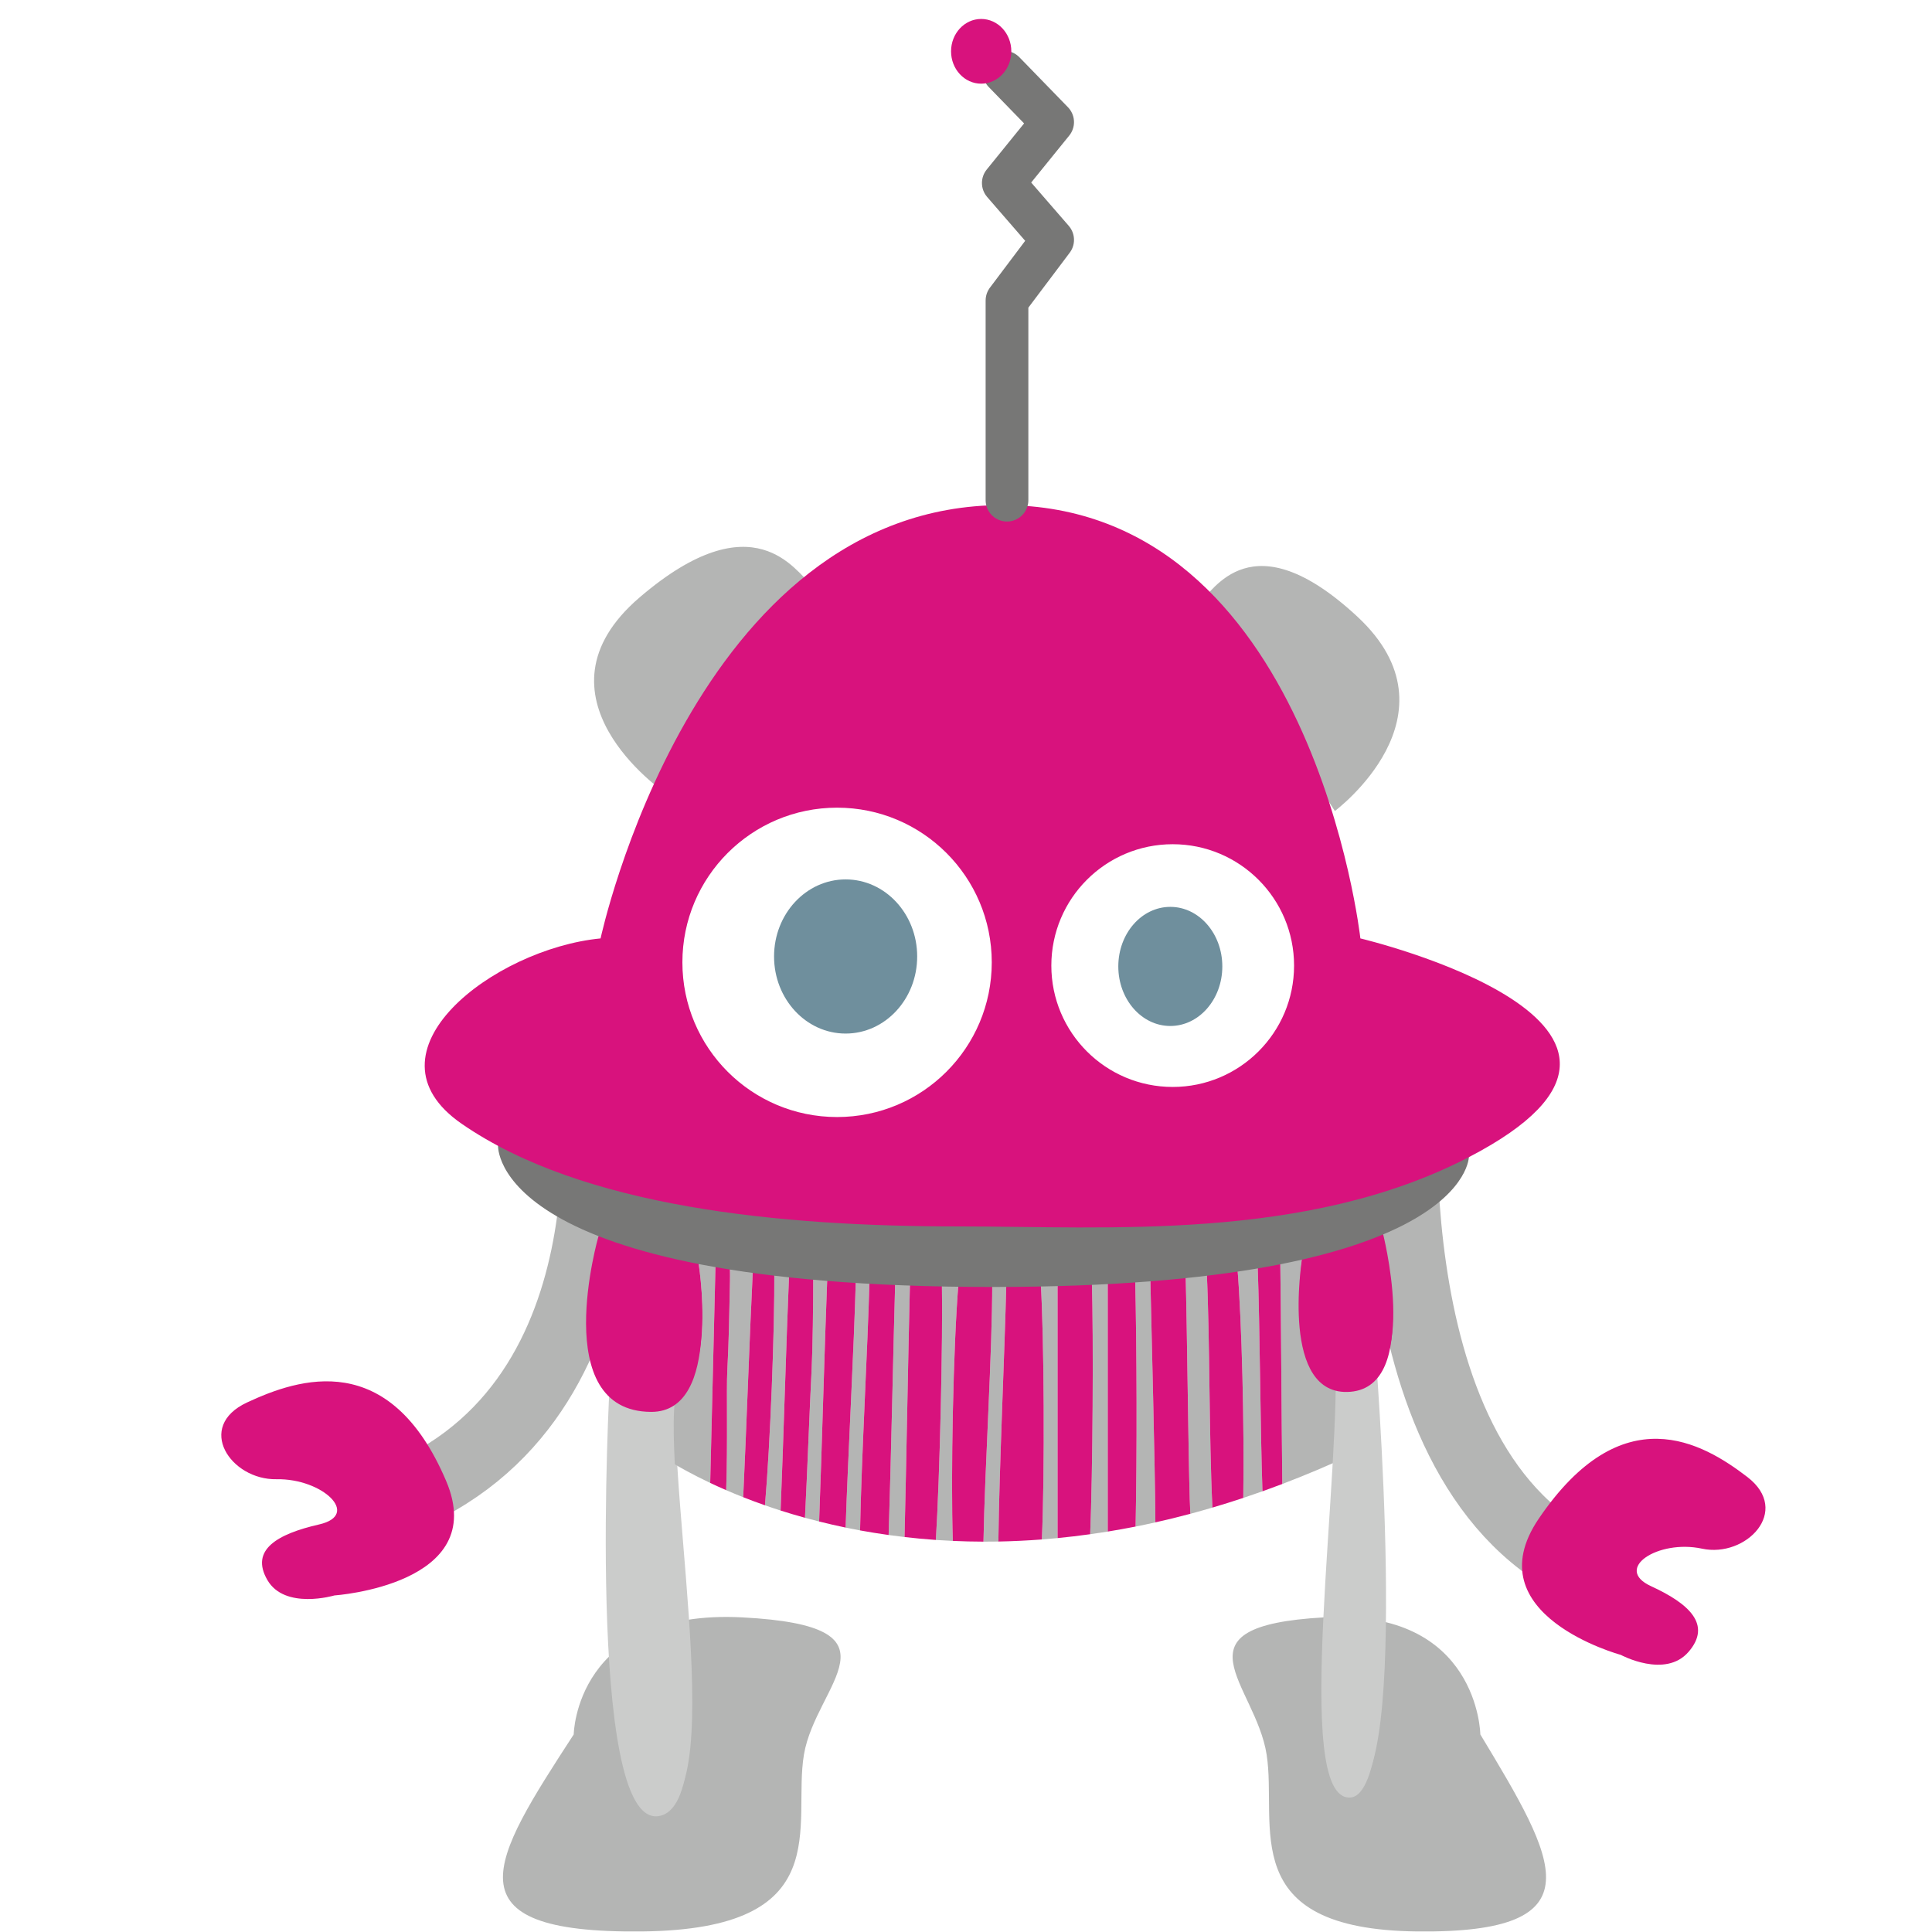
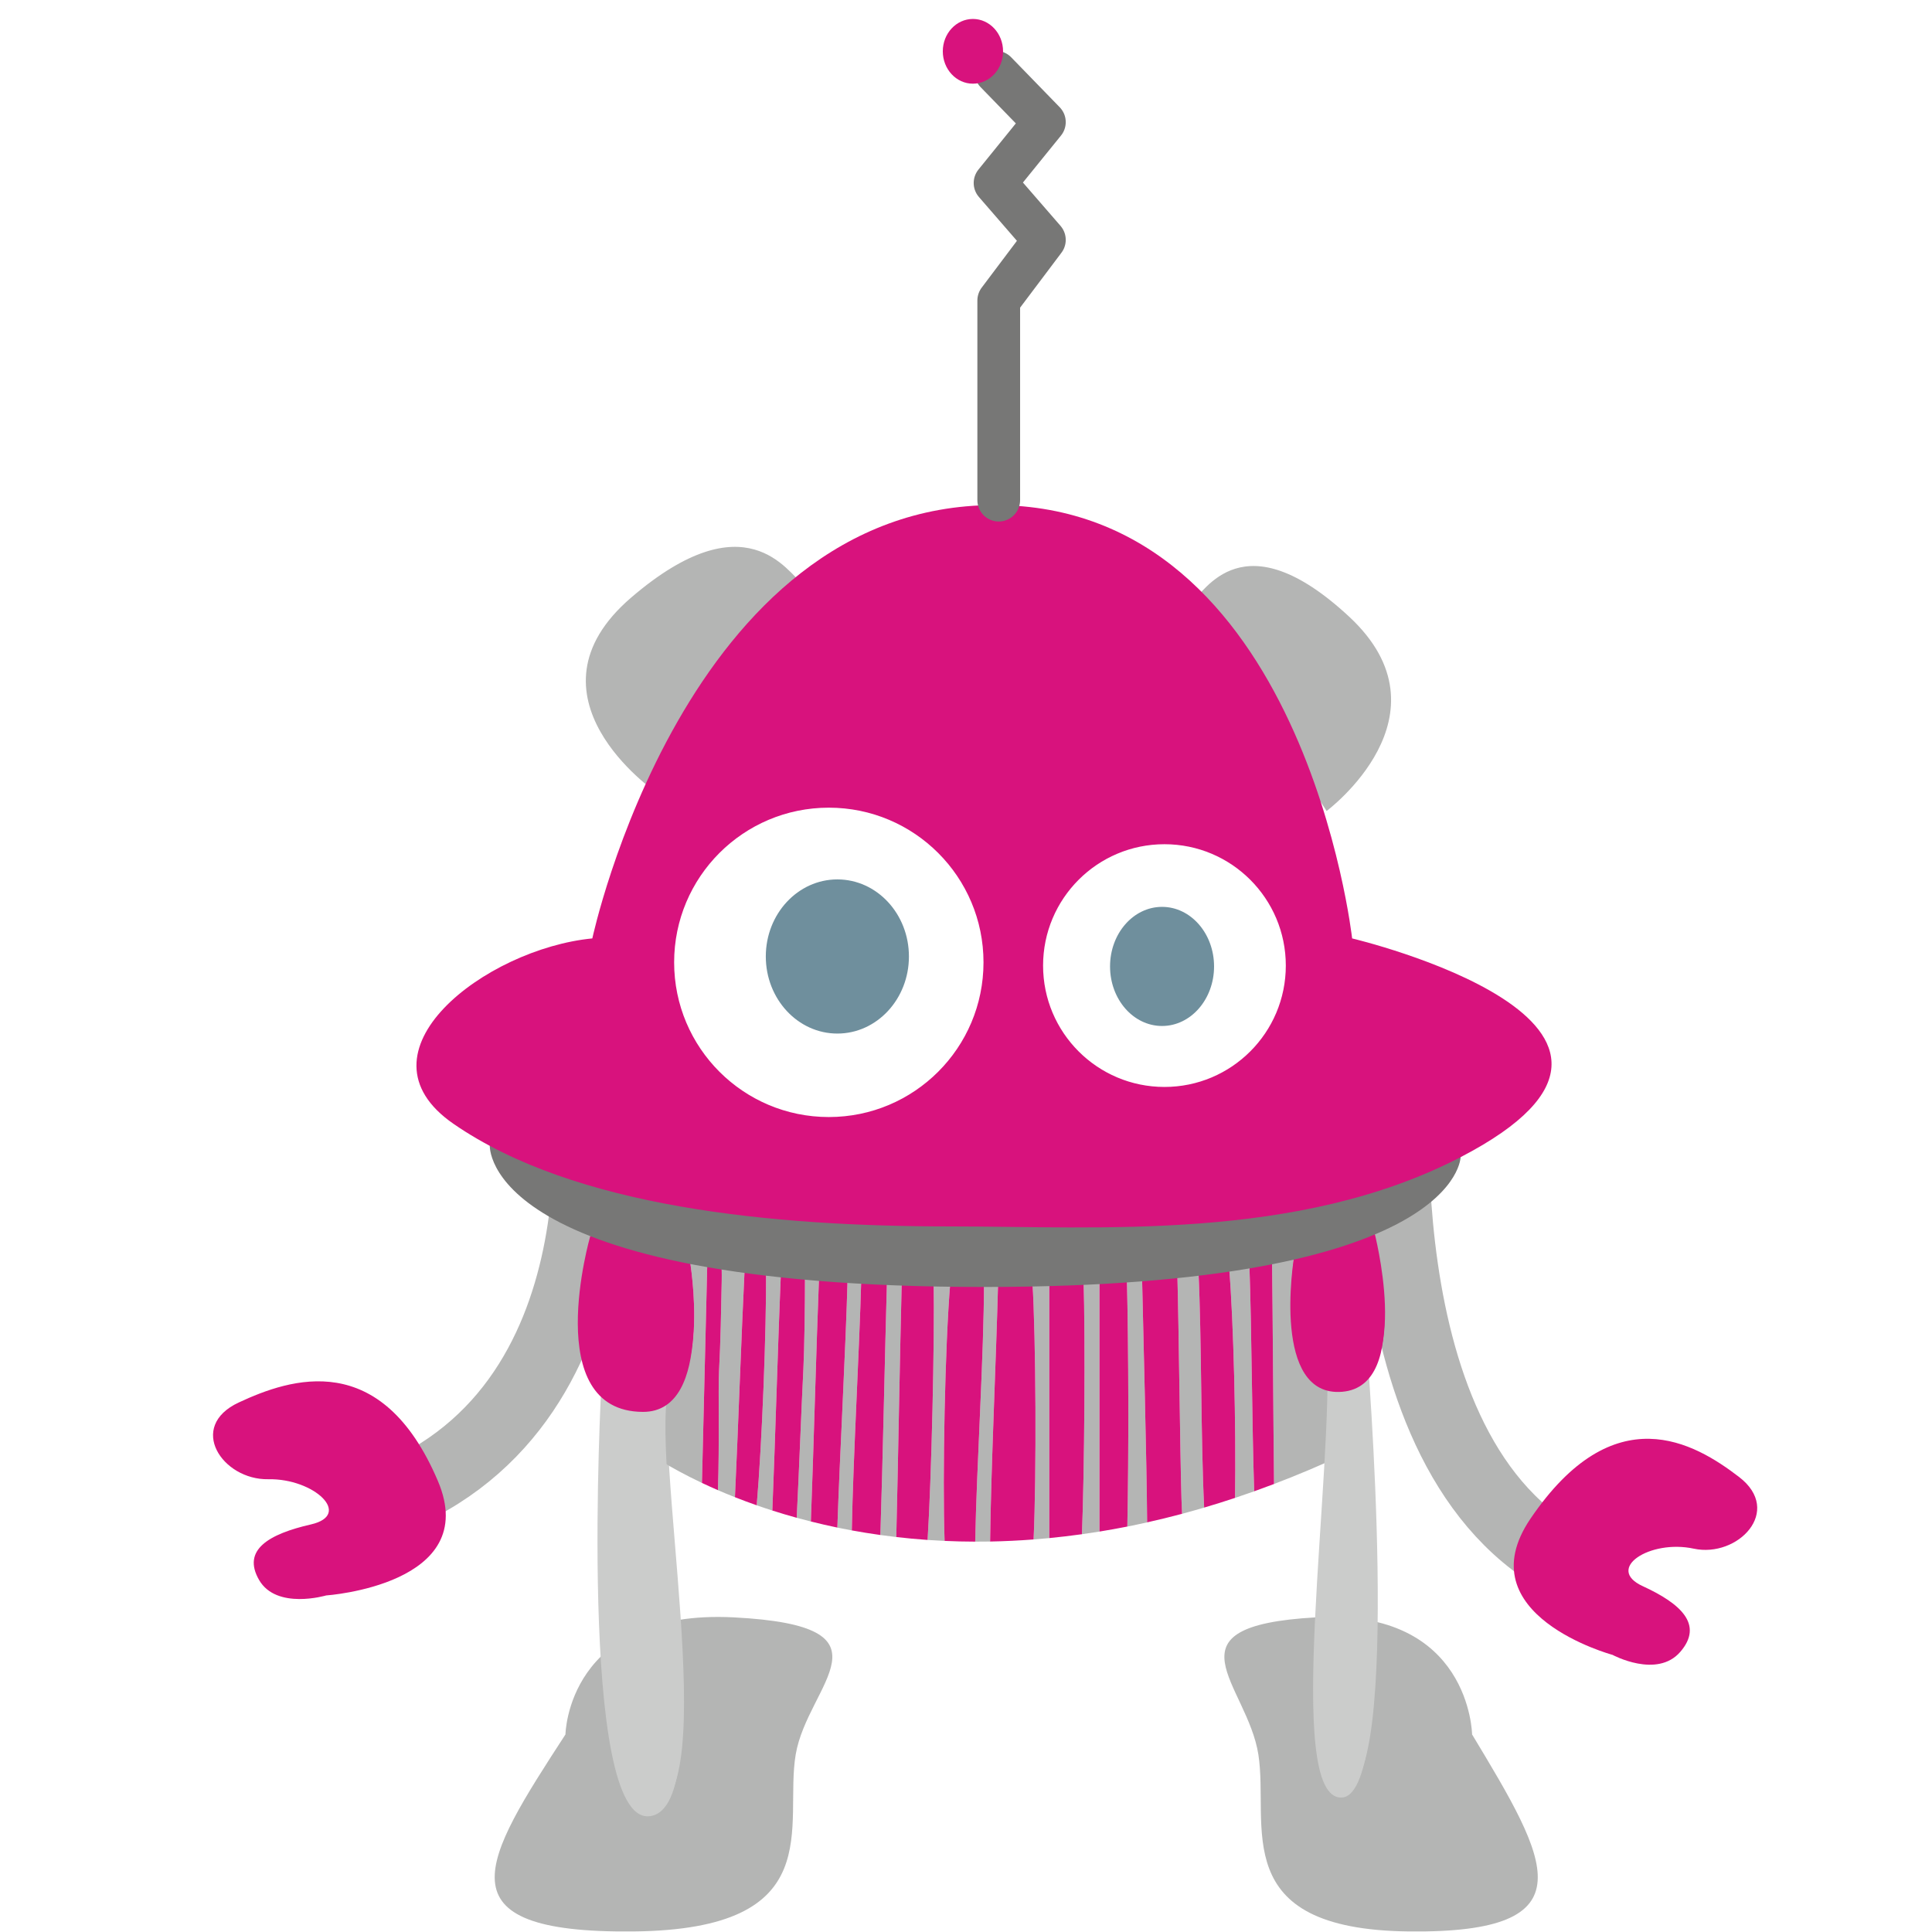
<svg xmlns="http://www.w3.org/2000/svg" width="234" height="234">
  <g fill="none" fill-rule="evenodd">
-     <path d="M170.158 127.461s-5.163 49.083 21.256 62.133M71.878 130.35s6.231 41.01-25.658 51.915" stroke="#B4B5B4" stroke-width="8.625" stroke-linecap="round" stroke-linejoin="round" />
-     <path d="M80.409 95.903S63.536 84.297 77.464 72.36c13.927-11.938 18.932-2.985 20.74-1.658m63.473 27.523s15.583-11.606 2.72-23.544c-12.862-11.938-17.485-2.984-19.155-1.658M69.487 210.072s.215-15.228 20.412-14.178c20.195 1.051 8.914 8.054 7.473 16.616-1.44 8.562 4.205 21.181-19.644 21.424-23.848.244-18.185-8.546-8.241-23.862m109.809 0s-.198-15.228-18.947-14.178c-18.745 1.051-8.274 8.054-6.937 16.616 1.336 8.562-3.903 21.181 18.235 21.424 22.137.244 16.88-8.546 7.649-23.862" fill="#B4B5B4" fill-rule="nonzero" />
-     <path d="M74.078 166.77s-2.943 53.273 5.829 52.309c8.773-.963-.232-44.278 2.445-52.309 2.678-8.029-8.274 0-8.274 0m92.473-3.568s4.382 53.292-2.798 53.616c-7.178.326-.852-39.585-1.826-54.913-.973-15.334 4.624 1.297 4.624 1.297" fill="#CBCCCB" fill-rule="nonzero" />
-     <path d="M137.484 154.747c.214 8.748.235 21.406.057 30.147.792-.156 1.591-.327 2.397-.508-.055-7.689-.464-22.686-.617-29.774-.602.049-1.216.091-1.837.135m6.113-.518c.189 6.909.325 21.398.5 27.281.018.609.048 1.226.074 1.84.883-.239 1.776-.49 2.673-.754-.421-8.562-.295-20.391-.691-28.655-.832.101-1.679.197-2.556.288m-35.168.823c-.231 7.998-.518 22.368-.8 30.865.632.088 1.276.171 1.927.246.219-8.893.438-22.173.663-31.043-.604-.021-1.199-.044-1.79-.068m17.614.182c.425 6.725.506 23.351.144 31.222.629-.047 1.264-.104 1.904-.166v-31.1c-.671.018-1.359.031-2.048.044m6.198-.195c.214 7.127.108 23.313-.2 30.782.704-.098 1.412-.204 2.127-.321v-30.554c-.633.034-1.274.065-1.927.093m-11.979.252h-.083c.001 8.72-.894 22.271-1.063 31.429.595.003 1.198-.002 1.805-.013.106-8.984.753-22.618.967-31.424-.541.005-1.077.008-1.626.008m-4.158-.029c-.681-.01-1.359-.021-2.025-.036.135 7.052-.26 23.831-.73 31.29.675.046 1.363.085 2.058.116-.272-7.629.047-23.777.697-31.37m-31.562-2.782h-.012s3.063 17.502-5.262 17.922c.201 3.303.355 5.616.355 5.616s2.22 1.614 6.395 3.591l.65-26.733c-.73-.127-1.436-.261-2.126-.396m13.955 1.927c.009 3.454-.074 9.117-.193 11.425-.233 4.487-.523 12.438-.808 18 .556.153 1.13.303 1.715.448.331-8.733.658-21.248.993-29.725-.579-.047-1.145-.099-1.707-.148m-10.11-1.241c.044.956.03 1.762.025 2.024-.072 3.626-.131 7.259-.324 10.88-.117 2.21.065 8.855-.134 14.417.649.28 1.338.565 2.061.85.391-8.282.781-19.787 1.179-27.756-.965-.132-1.903-.269-2.807-.415m5.396.749c.048 7.246-.49 20.945-1.131 28.404.609.215 1.244.424 1.893.634.351-8.616.693-20.779 1.036-28.833-.609-.065-1.21-.135-1.798-.205m9.878.886c-.227 8.58-.947 21.38-1.241 30.217.573.119 1.156.233 1.749.342.167-8.919.917-21.87 1.146-30.46-.559-.032-1.108-.065-1.654-.099m54.112-2.819h-.004c-.864.197-1.764.389-2.705.576.094 6.743.153 19.168.245 27.18 2.859-1.09 5.781-2.321 8.768-3.72v-8.098c-.148.023-.29.054-.446.067-8.577.697-5.858-16.005-5.858-16.005m-7.908 1.464c.549 6.684.852 19.303.718 27.979.769-.257 1.544-.524 2.322-.801-.273-8.08-.293-19.432-.587-27.566-.792.134-1.611.264-2.453.388" fill="#B4B5B4" fill-rule="nonzero" />
-     <path d="M164.077 167.92c7.951-1.298 3.358-18.787 3.358-18.787h-.337c-.926.376-1.93.748-3.021 1.109v17.678m-85.131 2.5c.111 0 .213-.013.322-.018-.352-5.78-.848-14.588-.921-19.37" fill="#D8127D" fill-rule="nonzero" />
-     <path d="M84.53 152.48h.012c-2.27-.448-4.331-.933-6.195-1.448.073 4.782.569 13.59.921 19.37 8.325-.42 5.262-17.922 5.262-17.922m73.239-.498h.004s-2.719 16.702 5.858 16.005c.156-.013.298-.044.446-.067v-17.678c-1.847.614-3.939 1.199-6.308 1.74" fill="#D8127D" fill-rule="nonzero" />
-     <path d="M103.661 154.801c.546.034 1.095.067 1.654.099m14.864.391h.083c.549 0 1.085-.003 1.626-.008m-7.809-.057c.666.015 1.344.026 2.025.036" fill="#777776" fill-rule="nonzero" />
-     <path d="M126.043 155.234c-1.348.026-2.736.044-4.155.049-.214 8.806-.861 22.44-.967 31.424 1.71-.031 3.465-.114 5.266-.251.362-7.871.281-24.497-.144-31.222m17.554-1.005c-1.372.139-2.794.269-4.276.383.153 7.088.562 22.085.617 29.774 1.391-.308 2.802-.655 4.233-1.036-.026-.614-.056-1.231-.074-1.84-.175-5.883-.311-20.372-.5-27.281m-11.356.81c-1.345.06-2.724.112-4.15.151v31.1c1.295-.127 2.611-.282 3.95-.469.308-7.469.414-23.655.2-30.782m-16.137.223c-.65 7.593-.969 23.741-.697 31.37 1.209.055 2.446.086 3.709.088.169-9.158 1.064-22.709 1.063-31.429-1.394 0-2.745-.011-4.075-.029m-2.025-.036c-1.318-.026-2.604-.062-3.86-.106-.225 8.87-.444 22.15-.663 31.043 1.231.143 2.495.262 3.793.353.47-7.459.865-24.238.73-31.29m35.786-1.78c-1.187.176-2.422.34-3.712.495.396 8.264.27 20.093.691 28.655 1.233-.363 2.479-.751 3.739-1.171.134-8.676-.169-21.295-.718-27.979m-44.55 1.454c-.229 8.59-.979 21.541-1.146 30.46 1.117.205 2.272.391 3.46.557.282-8.497.569-22.867.8-30.865-1.06-.046-2.099-.096-3.114-.152m32.169-.153c-1.076.072-2.182.14-3.316.199V185.5c1.112-.181 2.235-.381 3.373-.606.178-8.741.157-21.399-.057-30.147m-37.28-.192c-.335 8.477-.662 20.992-.993 29.725 1.033.261 2.101.507 3.209.738.294-8.837 1.014-21.637 1.241-30.217-1.181-.075-2.339-.155-3.457-.246m-1.707-.148c-.998-.09-1.969-.186-2.916-.287-.343 8.054-.685 20.217-1.036 28.833.943.301 1.925.596 2.951.879.285-5.562.575-13.513.808-18 .119-2.308.202-7.971.193-11.425m-4.714-.492c-.888-.106-1.747-.218-2.589-.334-.398 7.969-.788 19.474-1.179 27.756.832.329 1.71.658 2.637.982.641-7.459 1.179-21.158 1.131-28.404m58.535-.857c.294 8.134.314 19.486.587 27.566.797-.285 1.597-.58 2.404-.886-.092-8.012-.151-20.437-.245-27.18-.88.173-1.798.339-2.746.5m-64.23 13.012c.193-3.621.252-7.254.324-10.88.005-.262.019-1.068-.025-2.024-.585-.095-1.158-.191-1.719-.29l-.65 26.733c.605.285 1.248.578 1.936.878.199-5.562.017-12.207.134-14.417" fill="#D8127D" fill-rule="nonzero" />
-     <path d="M73.841 167.669s-2.943 53.271 5.829 52.307c8.771-.961-.232-44.276 2.445-52.307 2.676-8.031-8.274 0-8.274 0m92.473-3.57s4.382 53.291-2.798 53.615c-7.18.327-.853-39.582-1.827-54.913-.972-15.331 4.625 1.298 4.625 1.298" fill="#CBCCCB" fill-rule="nonzero" />
-     <path d="M72.491 149.718s-6.148 21.241 6.375 21.287c8.736.031 5.584-17.942 5.584-17.942l73.243-.495s-2.718 16.699 5.86 16.002c8.576-.697 3.804-18.852 3.804-18.852" fill="#D8127D" fill-rule="nonzero" />
-     <path d="M60.322 138.732S59.29 155.876 120.182 155.876c57.756 0 57.728-15.777 57.728-15.777" fill="#777776" fill-rule="nonzero" />
-     <path d="M164.767 113.659s-5.84-52.483-43.311-52.483c-37.47 0-48.715 52.483-48.715 52.483-12.938 1.252-29.37 13.795-16.809 22.461 14.659 10.114 38.507 12.425 60.234 12.422 17.941-.002 42.03 1.829 61.741-8.391 30.941-16.044-13.14-26.492-13.14-26.492zm-63.383 21.635c-10.347 0-18.734-8.386-18.734-18.736 0-10.347 8.387-18.735 18.734-18.735 10.347 0 18.736 8.388 18.736 18.735 0 10.35-8.389 18.736-18.736 18.736zm40.652-3.645c-8.118 0-14.7-6.58-14.7-14.699 0-8.117 6.582-14.7 14.7-14.7 8.119 0 14.699 6.583 14.699 14.7 0 8.119-6.58 14.699-14.699 14.699z" fill="#D8127D" fill-rule="nonzero" />
-     <path stroke="#777776" stroke-width="5.175" stroke-linecap="round" stroke-linejoin="round" d="M121.965 60.578v-24.18l5.528-7.346-5.974-6.887 5.974-7.374-5.88-6.052" />
-     <path d="M122.489 6.216c0 2.166-1.634 3.92-3.651 3.92-2.015 0-3.648-1.754-3.648-3.92 0-2.164 1.633-3.92 3.648-3.92 2.017 0 3.651 1.756 3.651 3.92" fill="#D8127D" fill-rule="nonzero" />
-     <path d="M111.087 115.846c0 5.155-3.879 9.337-8.667 9.337-4.786 0-8.667-4.182-8.667-9.337 0-5.155 3.881-9.334 8.667-9.334 4.788 0 8.667 4.179 8.667 9.334m36.958 1.207c0 3.982-2.822 7.212-6.3 7.212-3.478 0-6.298-3.23-6.298-7.212 0-3.987 2.82-7.215 6.298-7.215s6.3 3.228 6.3 7.215" fill="#6F8F9D" fill-rule="nonzero" />
-     <path d="M40.499 193.238s-6.006 1.78-8.119-1.875c-2.112-3.656 1.206-5.565 6.281-6.728 5.074-1.161.398-5.58-5.166-5.474-5.564.106-9.872-6.358-3.581-9.293 6.293-2.938 17.274-6.593 24.124 9.508 5.349 12.577-13.539 13.862-13.539 13.862m155.809 7.197s5.379 2.914 8.211-.371c2.836-3.285.07-5.829-4.546-7.948-4.619-2.116.846-5.691 6.168-4.546 5.317 1.147 10.883-4.554 5.486-8.686-5.398-4.135-15.135-9.868-25.263 5.064-7.91 11.666 9.944 16.487 9.944 16.487" fill="#D8127D" fill-rule="nonzero" />
+     <path d="M169.158 127.461s-5.163 49.083 21.256 62.133M70.878 130.35s6.231 41.01-25.658 51.915" stroke="#B4B5B4" stroke-width="8.625" stroke-linecap="round" stroke-linejoin="round" />
+     <path d="M79.409 95.903S62.536 84.297 76.464 72.36c13.927-11.938 18.932-2.985 20.74-1.658m63.473 27.523s15.583-11.606 2.72-23.544c-12.862-11.938-17.485-2.984-19.155-1.658M68.487 210.072s.215-15.228 20.412-14.178c20.195 1.051 8.914 8.054 7.473 16.616-1.44 8.562 4.205 21.181-19.644 21.424-23.848.244-18.185-8.546-8.241-23.862m109.809 0s-.198-15.228-18.947-14.178c-18.745 1.051-8.274 8.054-6.937 16.616 1.336 8.562-3.903 21.181 18.235 21.424 22.137.244 16.88-8.546 7.649-23.862" fill="#B4B5B4" fill-rule="nonzero" />
+     <path d="M73.078 166.77s-2.943 53.273 5.829 52.309c8.773-.963-.232-44.278 2.445-52.309 2.678-8.029-8.274 0-8.274 0m92.473-3.568s4.382 53.292-2.798 53.616c-7.178.326-.852-39.585-1.826-54.913-.973-15.334 4.624 1.297 4.624 1.297" fill="#CBCCCB" fill-rule="nonzero" />
+     <path d="M136.484 154.747c.214 8.748.235 21.406.057 30.147.792-.156 1.591-.327 2.397-.508-.055-7.689-.464-22.686-.617-29.774-.602.049-1.216.091-1.837.135m6.113-.518c.189 6.909.325 21.398.5 27.281.018.609.048 1.226.074 1.84.883-.239 1.776-.49 2.673-.754-.421-8.562-.295-20.391-.691-28.655-.832.101-1.679.197-2.556.288m-35.168.823c-.231 7.998-.518 22.368-.8 30.865.632.088 1.276.171 1.927.246.219-8.893.438-22.173.663-31.043-.604-.021-1.199-.044-1.79-.068m17.614.182c.425 6.725.506 23.351.144 31.222.629-.047 1.264-.104 1.904-.166v-31.1c-.671.018-1.359.031-2.048.044m6.198-.195c.214 7.127.108 23.313-.2 30.782.704-.098 1.412-.204 2.127-.321v-30.554c-.633.034-1.274.065-1.927.093m-11.979.252h-.083c.001 8.72-.894 22.271-1.063 31.429.595.003 1.198-.002 1.805-.013.106-8.984.753-22.618.967-31.424-.541.005-1.077.008-1.626.008m-4.158-.029c-.681-.01-1.359-.021-2.025-.036.135 7.052-.26 23.831-.73 31.29.675.046 1.363.085 2.058.116-.272-7.629.047-23.777.697-31.37m-31.562-2.782h-.012s3.063 17.502-5.262 17.922c.201 3.303.355 5.616.355 5.616s2.22 1.614 6.395 3.591l.65-26.733c-.73-.127-1.436-.261-2.126-.396m13.955 1.927c.009 3.454-.074 9.117-.193 11.425-.233 4.487-.523 12.438-.808 18 .556.153 1.13.303 1.715.448.331-8.733.658-21.248.993-29.725-.579-.047-1.145-.099-1.707-.148m-10.11-1.241c.044.956.03 1.762.025 2.024-.072 3.626-.131 7.259-.324 10.88-.117 2.21.065 8.855-.134 14.417.649.28 1.338.565 2.061.85.391-8.282.781-19.787 1.179-27.756-.965-.132-1.903-.269-2.807-.415m5.396.749c.048 7.246-.49 20.945-1.131 28.404.609.215 1.244.424 1.893.634.351-8.616.693-20.779 1.036-28.833-.609-.065-1.21-.135-1.798-.205m9.878.886c-.227 8.58-.947 21.38-1.241 30.217.573.119 1.156.233 1.749.342.167-8.919.917-21.87 1.146-30.46-.559-.032-1.108-.065-1.654-.099m54.112-2.819h-.004c-.864.197-1.764.389-2.705.576.094 6.743.153 19.168.245 27.18 2.859-1.09 5.781-2.321 8.768-3.72v-8.098c-.148.023-.29.054-.446.067-8.577.697-5.858-16.005-5.858-16.005m-7.908 1.464c.549 6.684.852 19.303.718 27.979.769-.257 1.544-.524 2.322-.801-.273-8.08-.293-19.432-.587-27.566-.792.134-1.611.264-2.453.388" fill="#B4B5B4" fill-rule="nonzero" />
+     <path d="M163.077 167.92c7.951-1.298 3.358-18.787 3.358-18.787h-.337c-.926.376-1.93.748-3.021 1.109v17.678m-85.131 2.5c.111 0 .213-.013.322-.018-.352-5.78-.848-14.588-.921-19.37" fill="#D8127D" fill-rule="nonzero" />
+     <path d="M83.53 152.48h.012c-2.27-.448-4.331-.933-6.195-1.448.073 4.782.569 13.59.921 19.37 8.325-.42 5.262-17.922 5.262-17.922m73.239-.498h.004s-2.719 16.702 5.858 16.005c.156-.013.298-.044.446-.067v-17.678c-1.847.614-3.939 1.199-6.308 1.74" fill="#D8127D" fill-rule="nonzero" />
+     <path d="M102.661 154.801c.546.034 1.095.067 1.654.099m14.864.391h.083c.549 0 1.085-.003 1.626-.008m-7.809-.057c.666.015 1.344.026 2.025.036" fill="#777776" fill-rule="nonzero" />
+     <path d="M125.043 155.234c-1.348.026-2.736.044-4.155.049-.214 8.806-.861 22.44-.967 31.424 1.71-.031 3.465-.114 5.266-.251.362-7.871.281-24.497-.144-31.222m17.554-1.005c-1.372.139-2.794.269-4.276.383.153 7.088.562 22.085.617 29.774 1.391-.308 2.802-.655 4.233-1.036-.026-.614-.056-1.231-.074-1.84-.175-5.883-.311-20.372-.5-27.281m-11.356.81c-1.345.06-2.724.112-4.15.151v31.1c1.295-.127 2.611-.282 3.95-.469.308-7.469.414-23.655.2-30.782m-16.137.223c-.65 7.593-.969 23.741-.697 31.37 1.209.055 2.446.086 3.709.088.169-9.158 1.064-22.709 1.063-31.429-1.394 0-2.745-.011-4.075-.029m-2.025-.036c-1.318-.026-2.604-.062-3.86-.106-.225 8.87-.444 22.15-.663 31.043 1.231.143 2.495.262 3.793.353.47-7.459.865-24.238.73-31.29m35.786-1.78c-1.187.176-2.422.34-3.712.495.396 8.264.27 20.093.691 28.655 1.233-.363 2.479-.751 3.739-1.171.134-8.676-.169-21.295-.718-27.979m-44.55 1.454c-.229 8.59-.979 21.541-1.146 30.46 1.117.205 2.272.391 3.46.557.282-8.497.569-22.867.8-30.865-1.06-.046-2.099-.096-3.114-.152m32.169-.153c-1.076.072-2.182.14-3.316.199V185.5c1.112-.181 2.235-.381 3.373-.606.178-8.741.157-21.399-.057-30.147m-37.28-.192c-.335 8.477-.662 20.992-.993 29.725 1.033.261 2.101.507 3.209.738.294-8.837 1.014-21.637 1.241-30.217-1.181-.075-2.339-.155-3.457-.246m-1.707-.148c-.998-.09-1.969-.186-2.916-.287-.343 8.054-.685 20.217-1.036 28.833.943.301 1.925.596 2.951.879.285-5.562.575-13.513.808-18 .119-2.308.202-7.971.193-11.425m-4.714-.492c-.888-.106-1.747-.218-2.589-.334-.398 7.969-.788 19.474-1.179 27.756.832.329 1.71.658 2.637.982.641-7.459 1.179-21.158 1.131-28.404m58.535-.857c.294 8.134.314 19.486.587 27.566.797-.285 1.597-.58 2.404-.886-.092-8.012-.151-20.437-.245-27.18-.88.173-1.798.339-2.746.5m-64.23 13.012c.193-3.621.252-7.254.324-10.88.005-.262.019-1.068-.025-2.024-.585-.095-1.158-.191-1.719-.29l-.65 26.733c.605.285 1.248.578 1.936.878.199-5.562.017-12.207.134-14.417" fill="#D8127D" fill-rule="nonzero" />
+     <path d="M72.841 167.669s-2.943 53.271 5.829 52.307c8.771-.961-.232-44.276 2.445-52.307 2.676-8.031-8.274 0-8.274 0m92.473-3.57s4.382 53.291-2.798 53.615c-7.18.327-.853-39.582-1.827-54.913-.972-15.331 4.625 1.298 4.625 1.298" fill="#CBCCCB" fill-rule="nonzero" />
+     <path d="M71.491 149.718s-6.148 21.241 6.375 21.287c8.736.031 5.584-17.942 5.584-17.942l73.243-.495s-2.718 16.699 5.86 16.002c8.576-.697 3.804-18.852 3.804-18.852" fill="#D8127D" fill-rule="nonzero" />
+     <path d="M59.322 138.732S58.29 155.876 119.182 155.876c57.756 0 57.728-15.777 57.728-15.777" fill="#777776" fill-rule="nonzero" />
+     <path d="M163.767 113.659s-5.84-52.483-43.311-52.483c-37.47 0-48.715 52.483-48.715 52.483-12.938 1.252-29.37 13.795-16.809 22.461 14.659 10.114 38.507 12.425 60.234 12.422 17.941-.002 42.03 1.829 61.741-8.391 30.941-16.044-13.14-26.492-13.14-26.492zm-63.383 21.635c-10.347 0-18.734-8.386-18.734-18.736 0-10.347 8.387-18.735 18.734-18.735 10.347 0 18.736 8.388 18.736 18.735 0 10.35-8.389 18.736-18.736 18.736zm40.652-3.645c-8.118 0-14.7-6.58-14.7-14.699 0-8.117 6.582-14.7 14.7-14.7 8.119 0 14.699 6.583 14.699 14.7 0 8.119-6.58 14.699-14.699 14.699z" fill="#D8127D" fill-rule="nonzero" />
+     <path stroke="#777776" stroke-width="5.175" stroke-linecap="round" stroke-linejoin="round" d="M120.965 60.578v-24.18l5.528-7.346-5.974-6.887 5.974-7.374-5.88-6.052" />
+     <path d="M121.489 6.216c0 2.166-1.634 3.92-3.651 3.92-2.015 0-3.648-1.754-3.648-3.92 0-2.164 1.633-3.92 3.648-3.92 2.017 0 3.651 1.756 3.651 3.92" fill="#D8127D" fill-rule="nonzero" />
+     <path d="M110.087 115.846c0 5.155-3.879 9.337-8.667 9.337-4.786 0-8.667-4.182-8.667-9.337 0-5.155 3.881-9.334 8.667-9.334 4.788 0 8.667 4.179 8.667 9.334m36.958 1.207c0 3.982-2.822 7.212-6.3 7.212-3.478 0-6.298-3.23-6.298-7.212 0-3.987 2.82-7.215 6.298-7.215s6.3 3.228 6.3 7.215" fill="#6F8F9D" fill-rule="nonzero" />
+     <path d="M39.499 193.238s-6.006 1.78-8.119-1.875c-2.112-3.656 1.206-5.565 6.281-6.728 5.074-1.161.398-5.58-5.166-5.474-5.564.106-9.872-6.358-3.581-9.293 6.293-2.938 17.274-6.593 24.124 9.508 5.349 12.577-13.539 13.862-13.539 13.862m155.809 7.197s5.379 2.914 8.211-.371c2.836-3.285.07-5.829-4.546-7.948-4.619-2.116.846-5.691 6.168-4.546 5.317 1.147 10.883-4.554 5.486-8.686-5.398-4.135-15.135-9.868-25.263 5.064-7.91 11.666 9.944 16.487 9.944 16.487" fill="#D8127D" fill-rule="nonzero" />
  </g>
</svg>
